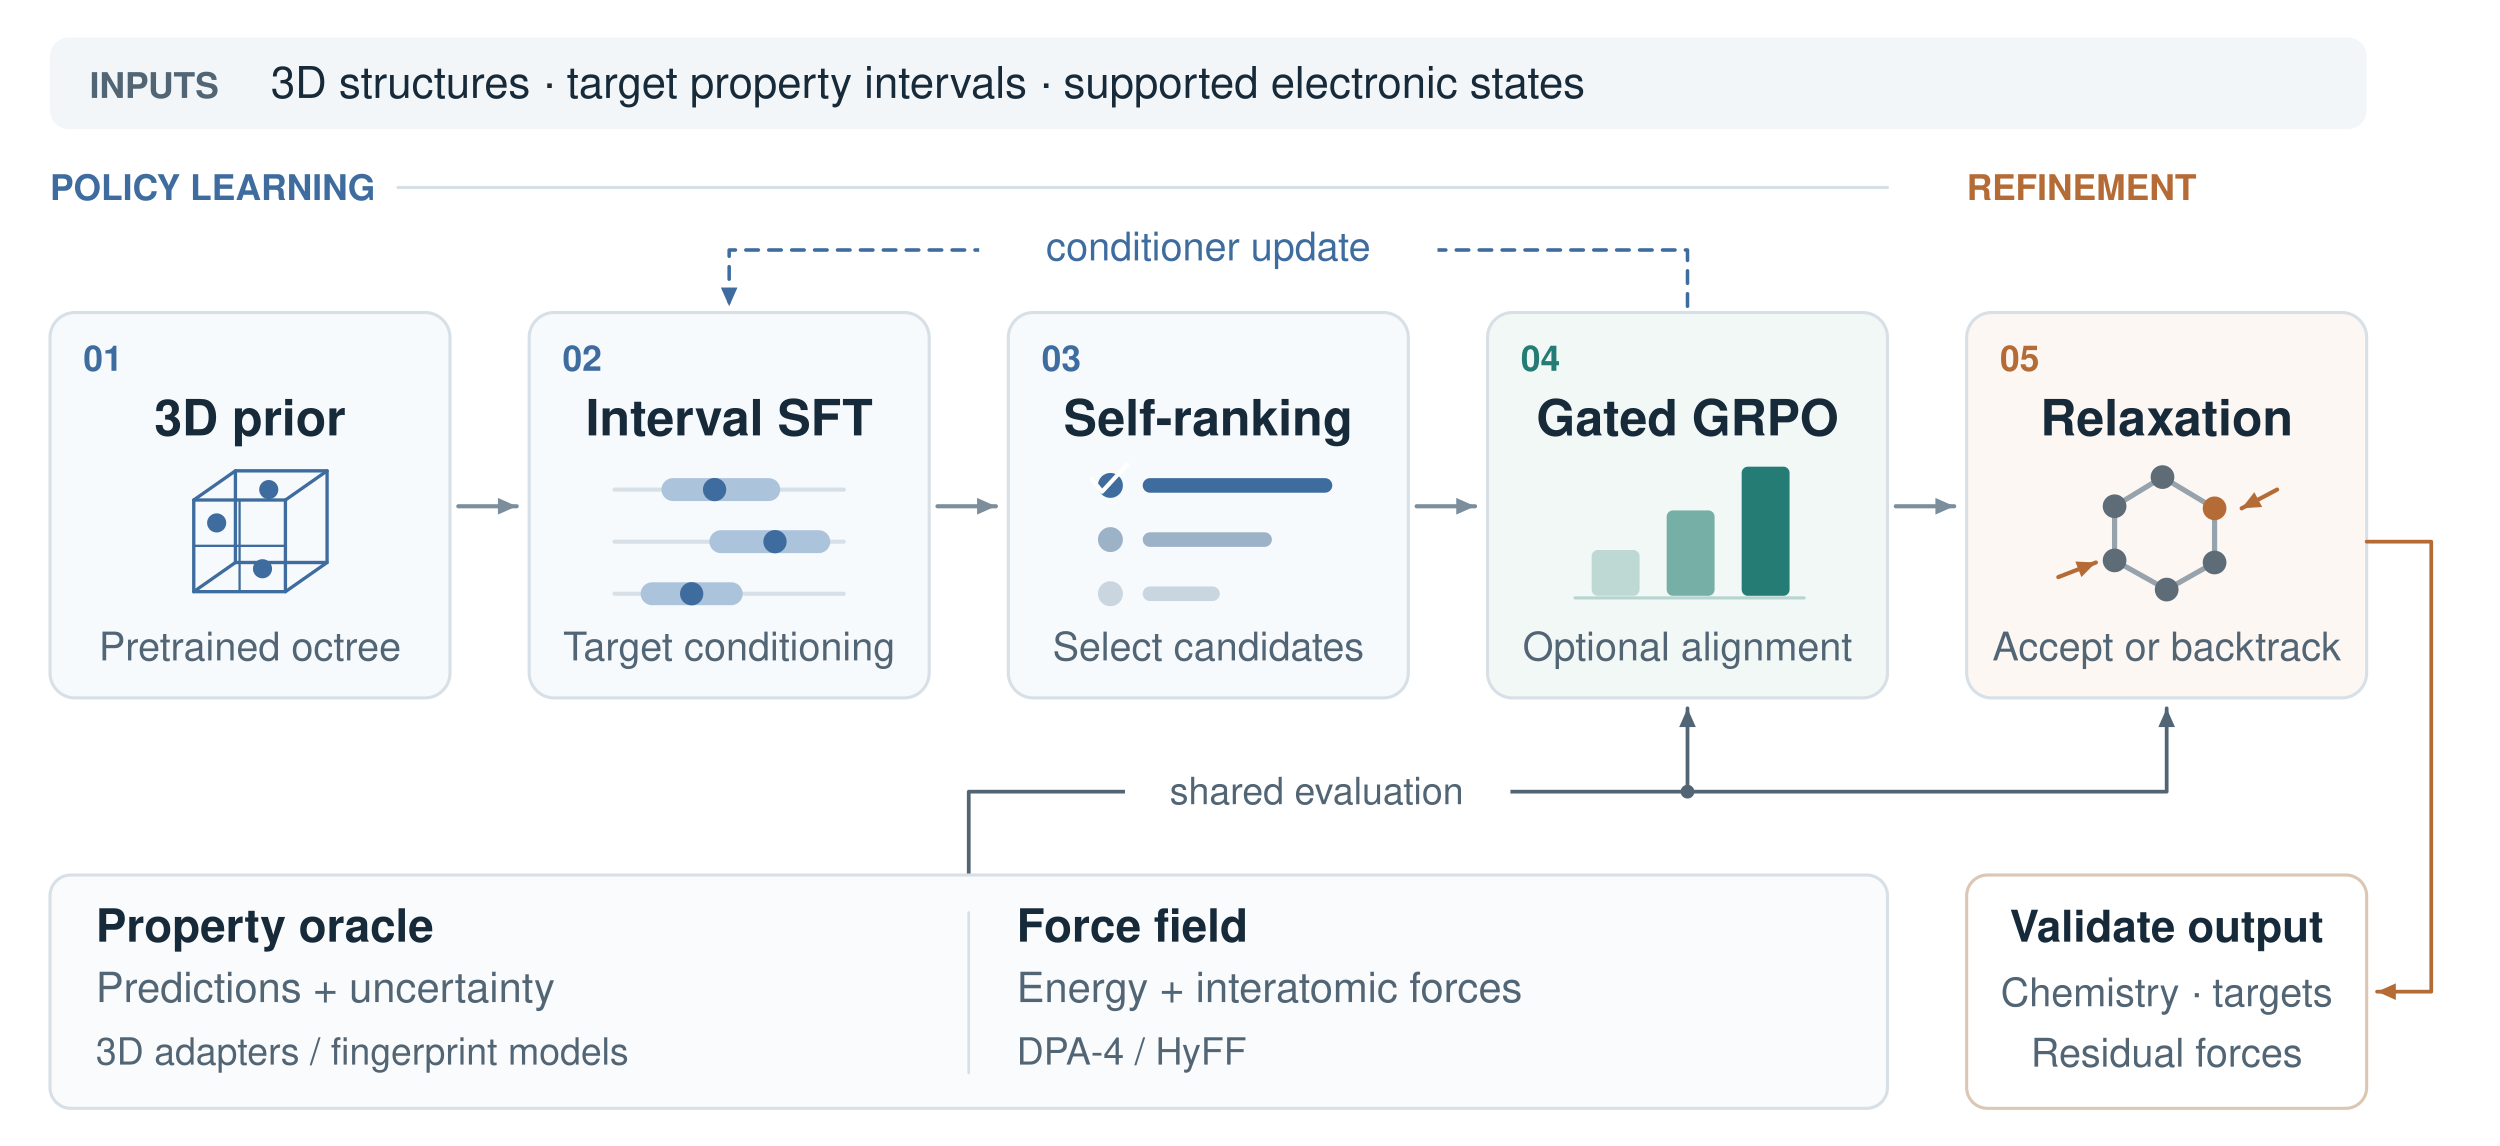
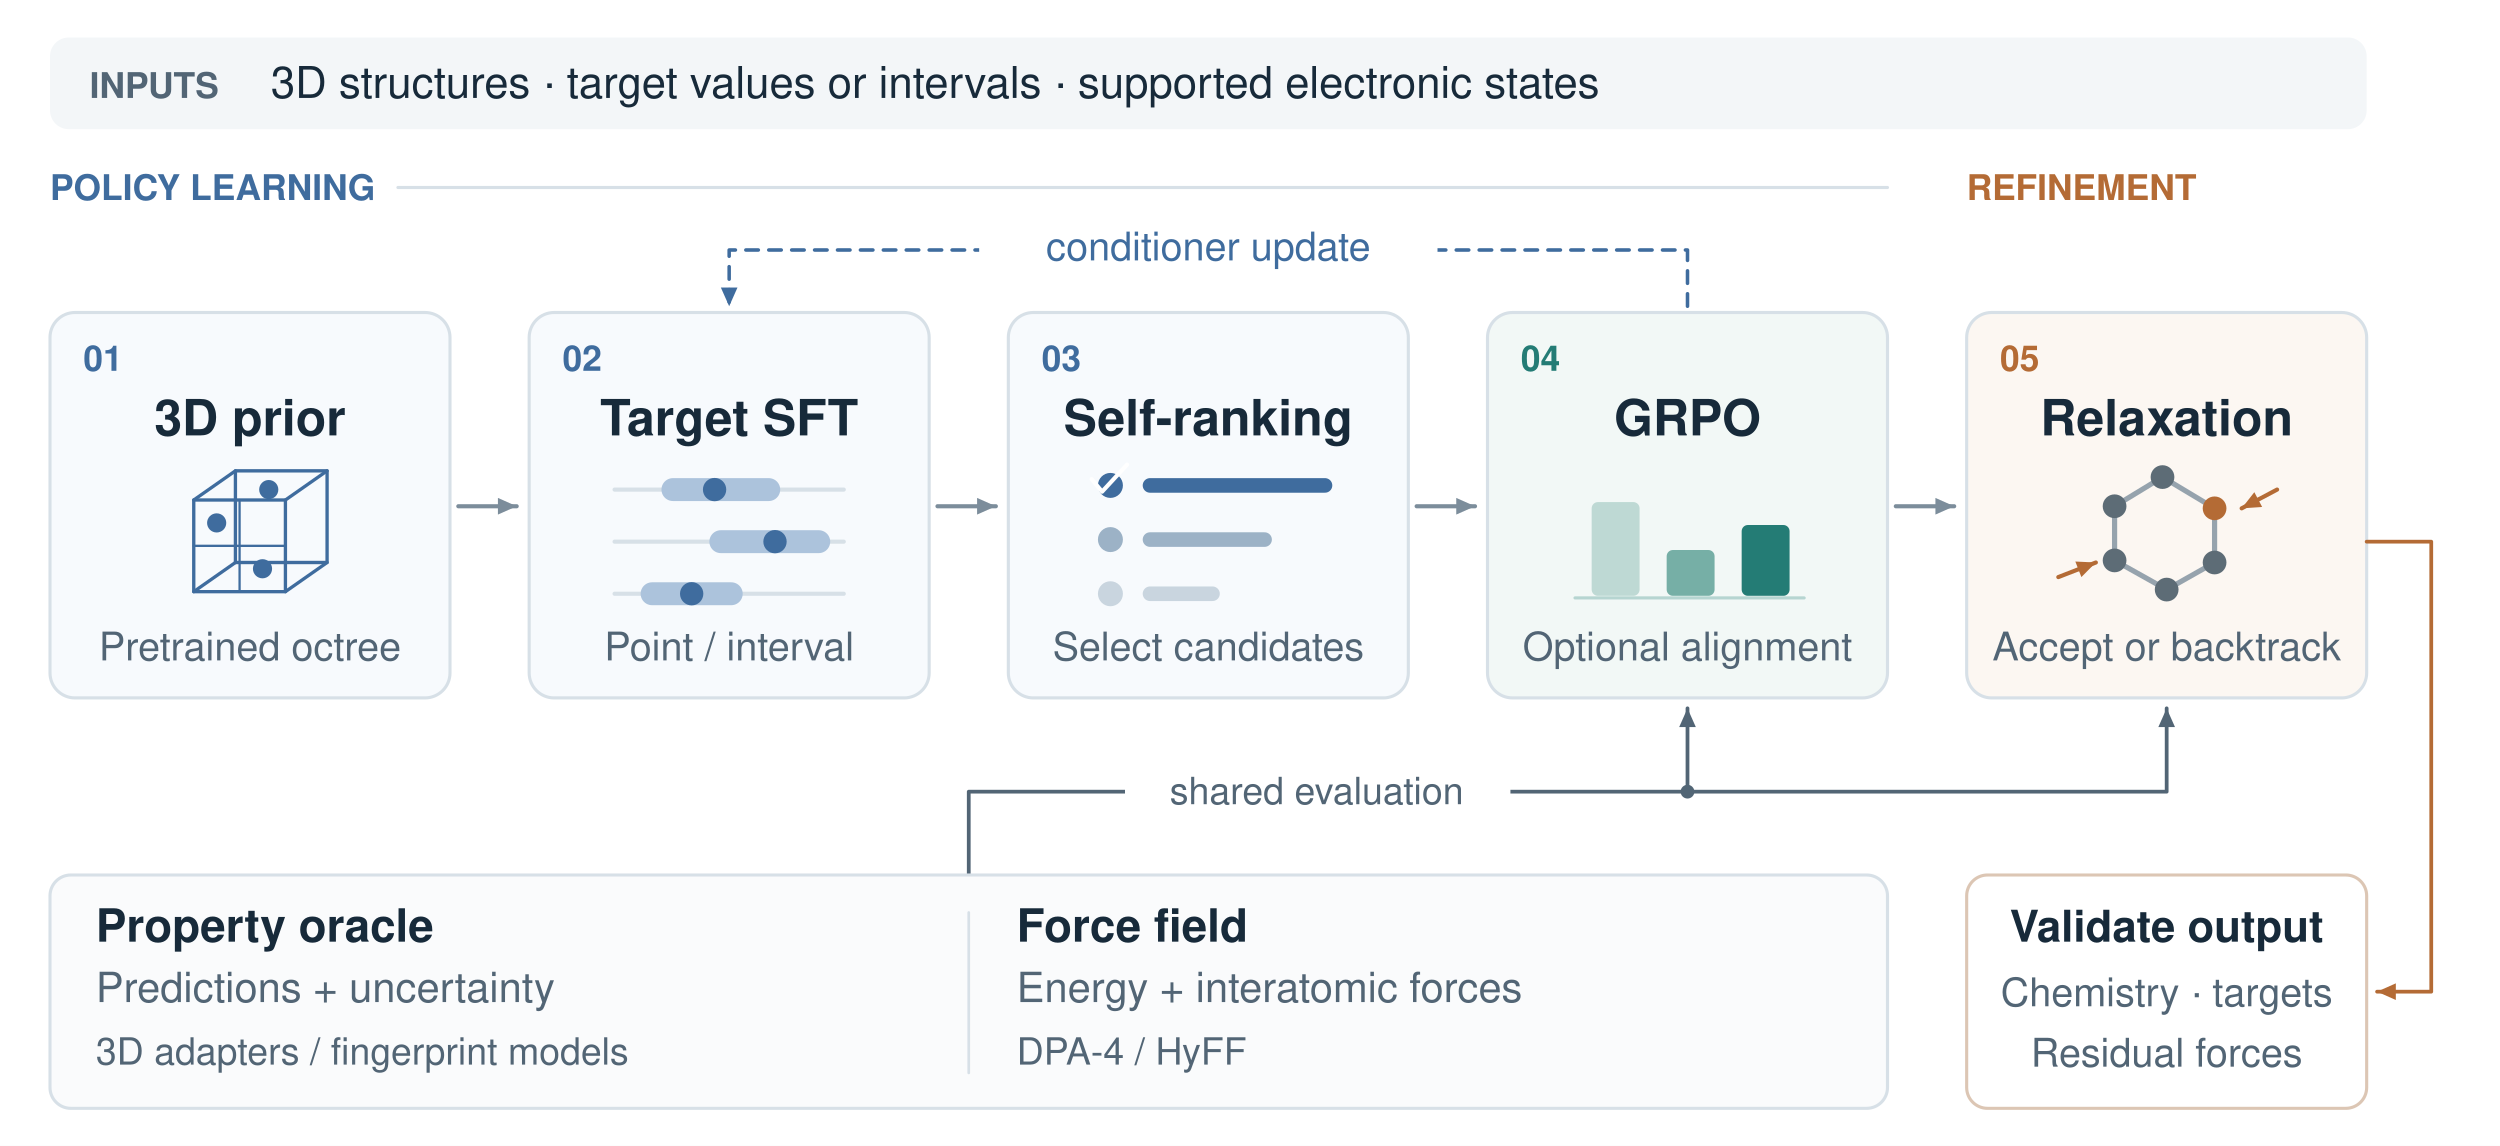
<svg xmlns="http://www.w3.org/2000/svg" width="1200" height="550" viewBox="0 0 1200 550" role="img" aria-labelledby="title desc">
  <rect x="0" y="0" width="1200" height="550" rx="0" fill="#FFFFFF" stroke="none" stroke-width="1.5" />
  <rect x="24" y="18" width="1112" height="44" rx="9" fill="#F3F6F8" stroke="none" stroke-width="1.5" />
  <text x="43" y="47" font-family="Helvetica, Arial, sans-serif" font-size="17" font-weight="700" fill="#526575" text-anchor="start">INPUTS</text>
-   <text x="130" y="47" font-family="Helvetica, Arial, sans-serif" font-size="21" font-weight="400" fill="#172A3A" text-anchor="start">3D structures  ·  target property intervals  ·  supported electronic states</text>
+   <text x="130" y="47" font-family="Helvetica, Arial, sans-serif" font-size="21" font-weight="400" fill="#172A3A" text-anchor="start">3D structures  ·  target values or intervals  ·  supported electronic states</text>
  <text x="24" y="96" font-family="Helvetica, Arial, sans-serif" font-size="17" font-weight="700" fill="#3F6C9E" text-anchor="start">POLICY LEARNING</text>
  <polyline points="191,90 906,90" fill="none" stroke="#D7E0E7" stroke-width="1.5" stroke-linejoin="round" stroke-linecap="round" />
  <text x="944" y="96" font-family="Helvetica, Arial, sans-serif" font-size="17" font-weight="700" fill="#B46B35" text-anchor="start">REFINEMENT</text>
  <polyline points="810,147 810,120 350,120 350,147" fill="none" stroke="#3F6C9E" stroke-width="1.7" stroke-linejoin="round" stroke-linecap="round" stroke-dasharray="6 5" />
  <polygon points="350,147 354,138 346,138" fill="#3F6C9E" />
  <rect x="470" y="105" width="220" height="27" rx="0" fill="#FFFFFF" stroke="none" stroke-width="1.5" />
  <text x="580" y="125" font-family="Helvetica, Arial, sans-serif" font-size="19" font-weight="400" fill="#3F6C9E" text-anchor="middle">conditioner update</text>
  <rect x="24" y="150" width="192" height="185" rx="12" fill="#F7FAFD" stroke="#D7E0E7" stroke-width="1.5" />
  <text x="40" y="178" font-family="Helvetica, Arial, sans-serif" font-size="17" font-weight="700" fill="#3F6C9E" text-anchor="start">01</text>
  <text x="120" y="209" font-family="Helvetica, Arial, sans-serif" font-size="24" font-weight="700" fill="#172A3A" text-anchor="middle">3D prior</text>
  <polyline points="93,240 137,240 137,284 93,284 93,240" fill="none" stroke="#3F6C9E" stroke-width="1.6" stroke-linejoin="round" stroke-linecap="round" />
  <polyline points="113,226 157,226 157,270 113,270 113,226" fill="none" stroke="#3F6C9E" stroke-width="1.6" stroke-linejoin="round" stroke-linecap="round" />
  <polyline points="93,240 113,226" fill="none" stroke="#3F6C9E" stroke-width="1.6" stroke-linejoin="round" stroke-linecap="round" />
  <polyline points="137,240 157,226" fill="none" stroke="#3F6C9E" stroke-width="1.6" stroke-linejoin="round" stroke-linecap="round" />
  <polyline points="137,284 157,270" fill="none" stroke="#3F6C9E" stroke-width="1.6" stroke-linejoin="round" stroke-linecap="round" />
  <polyline points="93,284 113,270" fill="none" stroke="#3F6C9E" stroke-width="1.6" stroke-linejoin="round" stroke-linecap="round" />
  <polyline points="115,240 115,284" fill="none" stroke="#3F6C9E" stroke-width="1.1" stroke-linejoin="round" stroke-linecap="round" />
  <polyline points="93,262 137,262" fill="none" stroke="#3F6C9E" stroke-width="1.1" stroke-linejoin="round" stroke-linecap="round" />
  <circle cx="104" cy="251" r="4.6" fill="#3F6C9E" stroke="none" stroke-width="1.5" />
  <circle cx="126" cy="273" r="4.6" fill="#3F6C9E" stroke="none" stroke-width="1.5" />
  <circle cx="129" cy="235" r="4.6" fill="#3F6C9E" stroke="none" stroke-width="1.5" />
  <text x="120" y="317" font-family="Helvetica, Arial, sans-serif" font-size="19" font-weight="400" fill="#526575" text-anchor="middle">Pretrained octree</text>
  <rect x="254" y="150" width="192" height="185" rx="12" fill="#F7FAFD" stroke="#D7E0E7" stroke-width="1.5" />
  <text x="270" y="178" font-family="Helvetica, Arial, sans-serif" font-size="17" font-weight="700" fill="#3F6C9E" text-anchor="start">02</text>
-   <text x="350" y="209" font-family="Helvetica, Arial, sans-serif" font-size="24" font-weight="700" fill="#172A3A" text-anchor="middle">Interval SFT</text>
+   <text x="350" y="209" font-family="Helvetica, Arial, sans-serif" font-size="24" font-weight="700" fill="#172A3A" text-anchor="middle">Target SFT</text>
  <polyline points="295,235 405,235" fill="none" stroke="#D7E0E7" stroke-width="2" stroke-linejoin="round" stroke-linecap="round" />
  <polyline points="323,235 369,235" fill="none" stroke="#ACC3DC" stroke-width="11" stroke-linejoin="round" stroke-linecap="round" />
  <circle cx="343" cy="235" r="5.6" fill="#3F6C9E" stroke="none" stroke-width="1.5" />
  <polyline points="295,260 405,260" fill="none" stroke="#D7E0E7" stroke-width="2" stroke-linejoin="round" stroke-linecap="round" />
  <polyline points="346,260 393,260" fill="none" stroke="#ACC3DC" stroke-width="11" stroke-linejoin="round" stroke-linecap="round" />
  <circle cx="372" cy="260" r="5.6" fill="#3F6C9E" stroke="none" stroke-width="1.5" />
  <polyline points="295,285 405,285" fill="none" stroke="#D7E0E7" stroke-width="2" stroke-linejoin="round" stroke-linecap="round" />
  <polyline points="313,285 351,285" fill="none" stroke="#ACC3DC" stroke-width="11" stroke-linejoin="round" stroke-linecap="round" />
  <circle cx="332" cy="285" r="5.6" fill="#3F6C9E" stroke="none" stroke-width="1.5" />
-   <text x="350" y="317" font-family="Helvetica, Arial, sans-serif" font-size="19" font-weight="400" fill="#526575" text-anchor="middle">Target conditioning</text>
+   <text x="350" y="317" font-family="Helvetica, Arial, sans-serif" font-size="19" font-weight="400" fill="#526575" text-anchor="middle">Point / interval</text>
  <rect x="484" y="150" width="192" height="185" rx="12" fill="#F7FAFD" stroke="#D7E0E7" stroke-width="1.5" />
  <text x="500" y="178" font-family="Helvetica, Arial, sans-serif" font-size="17" font-weight="700" fill="#3F6C9E" text-anchor="start">03</text>
  <text x="580" y="209" font-family="Helvetica, Arial, sans-serif" font-size="24" font-weight="700" fill="#172A3A" text-anchor="middle">Self-ranking</text>
  <circle cx="533" cy="233" r="6" fill="#3F6C9E" stroke="none" stroke-width="1.5" />
  <polyline points="552,233 636,233" fill="none" stroke="#3F6C9E" stroke-width="7" stroke-linejoin="round" stroke-linecap="round" />
  <circle cx="533" cy="259" r="6" fill="#9CB2C6" stroke="none" stroke-width="1.5" />
  <polyline points="552,259 607,259" fill="none" stroke="#9CB2C6" stroke-width="7" stroke-linejoin="round" stroke-linecap="round" />
  <circle cx="533" cy="285" r="6" fill="#C9D5DF" stroke="none" stroke-width="1.5" />
  <polyline points="552,285 582,285" fill="none" stroke="#C9D5DF" stroke-width="7" stroke-linejoin="round" stroke-linecap="round" />
  <polyline points="524,230 529,236 541,223" fill="none" stroke="#FFFFFF" stroke-width="2" stroke-linejoin="round" stroke-linecap="round" />
  <text x="580" y="317" font-family="Helvetica, Arial, sans-serif" font-size="19" font-weight="400" fill="#526575" text-anchor="middle">Select candidates</text>
  <rect x="714" y="150" width="192" height="185" rx="12" fill="#F2F8F6" stroke="#D7E0E7" stroke-width="1.5" />
  <text x="730" y="178" font-family="Helvetica, Arial, sans-serif" font-size="17" font-weight="700" fill="#247C75" text-anchor="start">04</text>
-   <text x="810" y="209" font-family="Helvetica, Arial, sans-serif" font-size="24" font-weight="700" fill="#172A3A" text-anchor="middle">Gated GRPO</text>
+   <text x="810" y="209" font-family="Helvetica, Arial, sans-serif" font-size="24" font-weight="700" fill="#172A3A" text-anchor="middle">GRPO</text>
  <polyline points="756,287 866,287" fill="none" stroke="#B6D5D1" stroke-width="1.5" stroke-linejoin="round" stroke-linecap="round" />
-   <rect x="764" y="264" width="23" height="22" rx="3" fill="#BED9D4" stroke="none" stroke-width="1.5" />
-   <rect x="800" y="245" width="23" height="41" rx="3" fill="#76AFA6" stroke="none" stroke-width="1.5" />
-   <rect x="836" y="224" width="23" height="62" rx="3" fill="#247C75" stroke="none" stroke-width="1.5" />
+   <rect x="764" y="241" width="23" height="45" rx="3" fill="#BED9D4" stroke="none" stroke-width="1.5" />
+   <rect x="800" y="264" width="23" height="22" rx="3" fill="#76AFA6" stroke="none" stroke-width="1.5" />
+   <rect x="836" y="252" width="23" height="34" rx="3" fill="#247C75" stroke="none" stroke-width="1.5" />
  <text x="810" y="317" font-family="Helvetica, Arial, sans-serif" font-size="19" font-weight="400" fill="#526575" text-anchor="middle">Optional alignment</text>
  <rect x="944" y="150" width="192" height="185" rx="12" fill="#FCF7F2" stroke="#D7E0E7" stroke-width="1.5" />
  <text x="960" y="178" font-family="Helvetica, Arial, sans-serif" font-size="17" font-weight="700" fill="#B46B35" text-anchor="start">05</text>
  <text x="1040" y="209" font-family="Helvetica, Arial, sans-serif" font-size="24" font-weight="700" fill="#172A3A" text-anchor="middle">Relaxation</text>
  <polyline points="1015,243 1038,229 1063,244 1063,270 1040,283 1015,269 1015,243" fill="none" stroke="#96A3AD" stroke-width="2.5" stroke-linejoin="round" stroke-linecap="round" />
  <circle cx="1015" cy="243" r="5.7" fill="#5D6C76" stroke="none" stroke-width="1.5" />
  <circle cx="1038" cy="229" r="5.7" fill="#5D6C76" stroke="none" stroke-width="1.5" />
  <circle cx="1063" cy="244" r="5.7" fill="#B46B35" stroke="none" stroke-width="1.5" />
  <circle cx="1063" cy="270" r="5.7" fill="#5D6C76" stroke="none" stroke-width="1.5" />
  <circle cx="1040" cy="283" r="5.7" fill="#5D6C76" stroke="none" stroke-width="1.5" />
  <circle cx="1015" cy="269" r="5.7" fill="#5D6C76" stroke="none" stroke-width="1.5" />
  <polyline points="1093,235 1076,244" fill="none" stroke="#B46B35" stroke-width="2" stroke-linejoin="round" stroke-linecap="round" />
  <polygon points="1076,244 1085.83,243.324 1082.08,236.254" fill="#B46B35" />
  <polyline points="988,277 1006,270" fill="none" stroke="#B46B35" stroke-width="2" stroke-linejoin="round" stroke-linecap="round" />
  <polygon points="1006,270 996.162,269.534 999.062,276.99" fill="#B46B35" />
  <text x="1040" y="317" font-family="Helvetica, Arial, sans-serif" font-size="19" font-weight="400" fill="#526575" text-anchor="middle">Accept or backtrack</text>
  <polyline points="220,243 248,243" fill="none" stroke="#7C8D9B" stroke-width="2" stroke-linejoin="round" stroke-linecap="round" />
  <polygon points="248,243 239,239 239,247" fill="#7C8D9B" />
  <polyline points="450,243 478,243" fill="none" stroke="#7C8D9B" stroke-width="2" stroke-linejoin="round" stroke-linecap="round" />
  <polygon points="478,243 469,239 469,247" fill="#7C8D9B" />
  <polyline points="680,243 708,243" fill="none" stroke="#7C8D9B" stroke-width="2" stroke-linejoin="round" stroke-linecap="round" />
  <polygon points="708,243 699,239 699,247" fill="#7C8D9B" />
  <polyline points="910,243 938,243" fill="none" stroke="#7C8D9B" stroke-width="2" stroke-linejoin="round" stroke-linecap="round" />
  <polygon points="938,243 929,239 929,247" fill="#7C8D9B" />
  <polyline points="465,420 465,380 1040,380 1040,340" fill="none" stroke="#526575" stroke-width="1.8" stroke-linejoin="round" stroke-linecap="round" />
  <polygon points="1040,340 1036,349 1044,349" fill="#526575" />
  <polyline points="810,380 810,340" fill="none" stroke="#526575" stroke-width="1.8" stroke-linejoin="round" stroke-linecap="round" />
  <polygon points="810,340 806,349 814,349" fill="#526575" />
  <circle cx="810" cy="380" r="3.3" fill="#526575" stroke="none" stroke-width="1.5" />
  <rect x="540" y="366" width="185" height="28" rx="0" fill="#FFFFFF" stroke="none" stroke-width="1.5" />
  <text x="632" y="386" font-family="Helvetica, Arial, sans-serif" font-size="18" font-weight="400" fill="#526575" text-anchor="middle">shared evaluation</text>
  <rect x="24" y="420" width="882" height="112" rx="10" fill="#FAFBFC" stroke="#D7E0E7" stroke-width="1.5" />
  <polyline points="465,438 465,515" fill="none" stroke="#D7E0E7" stroke-width="1.3" stroke-linejoin="round" stroke-linecap="round" />
  <text x="46" y="452" font-family="Helvetica, Arial, sans-serif" font-size="22" font-weight="700" fill="#172A3A" text-anchor="start">Property oracle</text>
  <text x="46" y="481" font-family="Helvetica, Arial, sans-serif" font-size="20" font-weight="400" fill="#526575" text-anchor="start">Predictions + uncertainty</text>
  <text x="46" y="511" font-family="Helvetica, Arial, sans-serif" font-size="18" font-weight="400" fill="#526575" text-anchor="start">3D adapters / fingerprint models</text>
  <text x="488" y="452" font-family="Helvetica, Arial, sans-serif" font-size="22" font-weight="700" fill="#172A3A" text-anchor="start">Force field</text>
  <text x="488" y="481" font-family="Helvetica, Arial, sans-serif" font-size="20" font-weight="400" fill="#526575" text-anchor="start">Energy + interatomic forces</text>
  <text x="488" y="511" font-family="Helvetica, Arial, sans-serif" font-size="18" font-weight="400" fill="#526575" text-anchor="start">DPA-4 / HyFF</text>
  <polyline points="1136,260 1167,260 1167,476 1141,476" fill="none" stroke="#B46B35" stroke-width="1.8" stroke-linejoin="round" stroke-linecap="round" />
  <polygon points="1141,476 1150,480 1150,472" fill="#B46B35" />
  <rect x="944" y="420" width="192" height="112" rx="10" fill="#FFFFFF" stroke="#DCC6B4" stroke-width="1.5" />
  <text x="1040" y="452" font-family="Helvetica, Arial, sans-serif" font-size="21" font-weight="700" fill="#172A3A" text-anchor="middle">Validate output</text>
  <text x="1040" y="483" font-family="Helvetica, Arial, sans-serif" font-size="19" font-weight="400" fill="#526575" text-anchor="middle">Chemistry · targets</text>
  <text x="1040" y="512" font-family="Helvetica, Arial, sans-serif" font-size="19" font-weight="400" fill="#526575" text-anchor="middle">Residual forces</text>
</svg>
